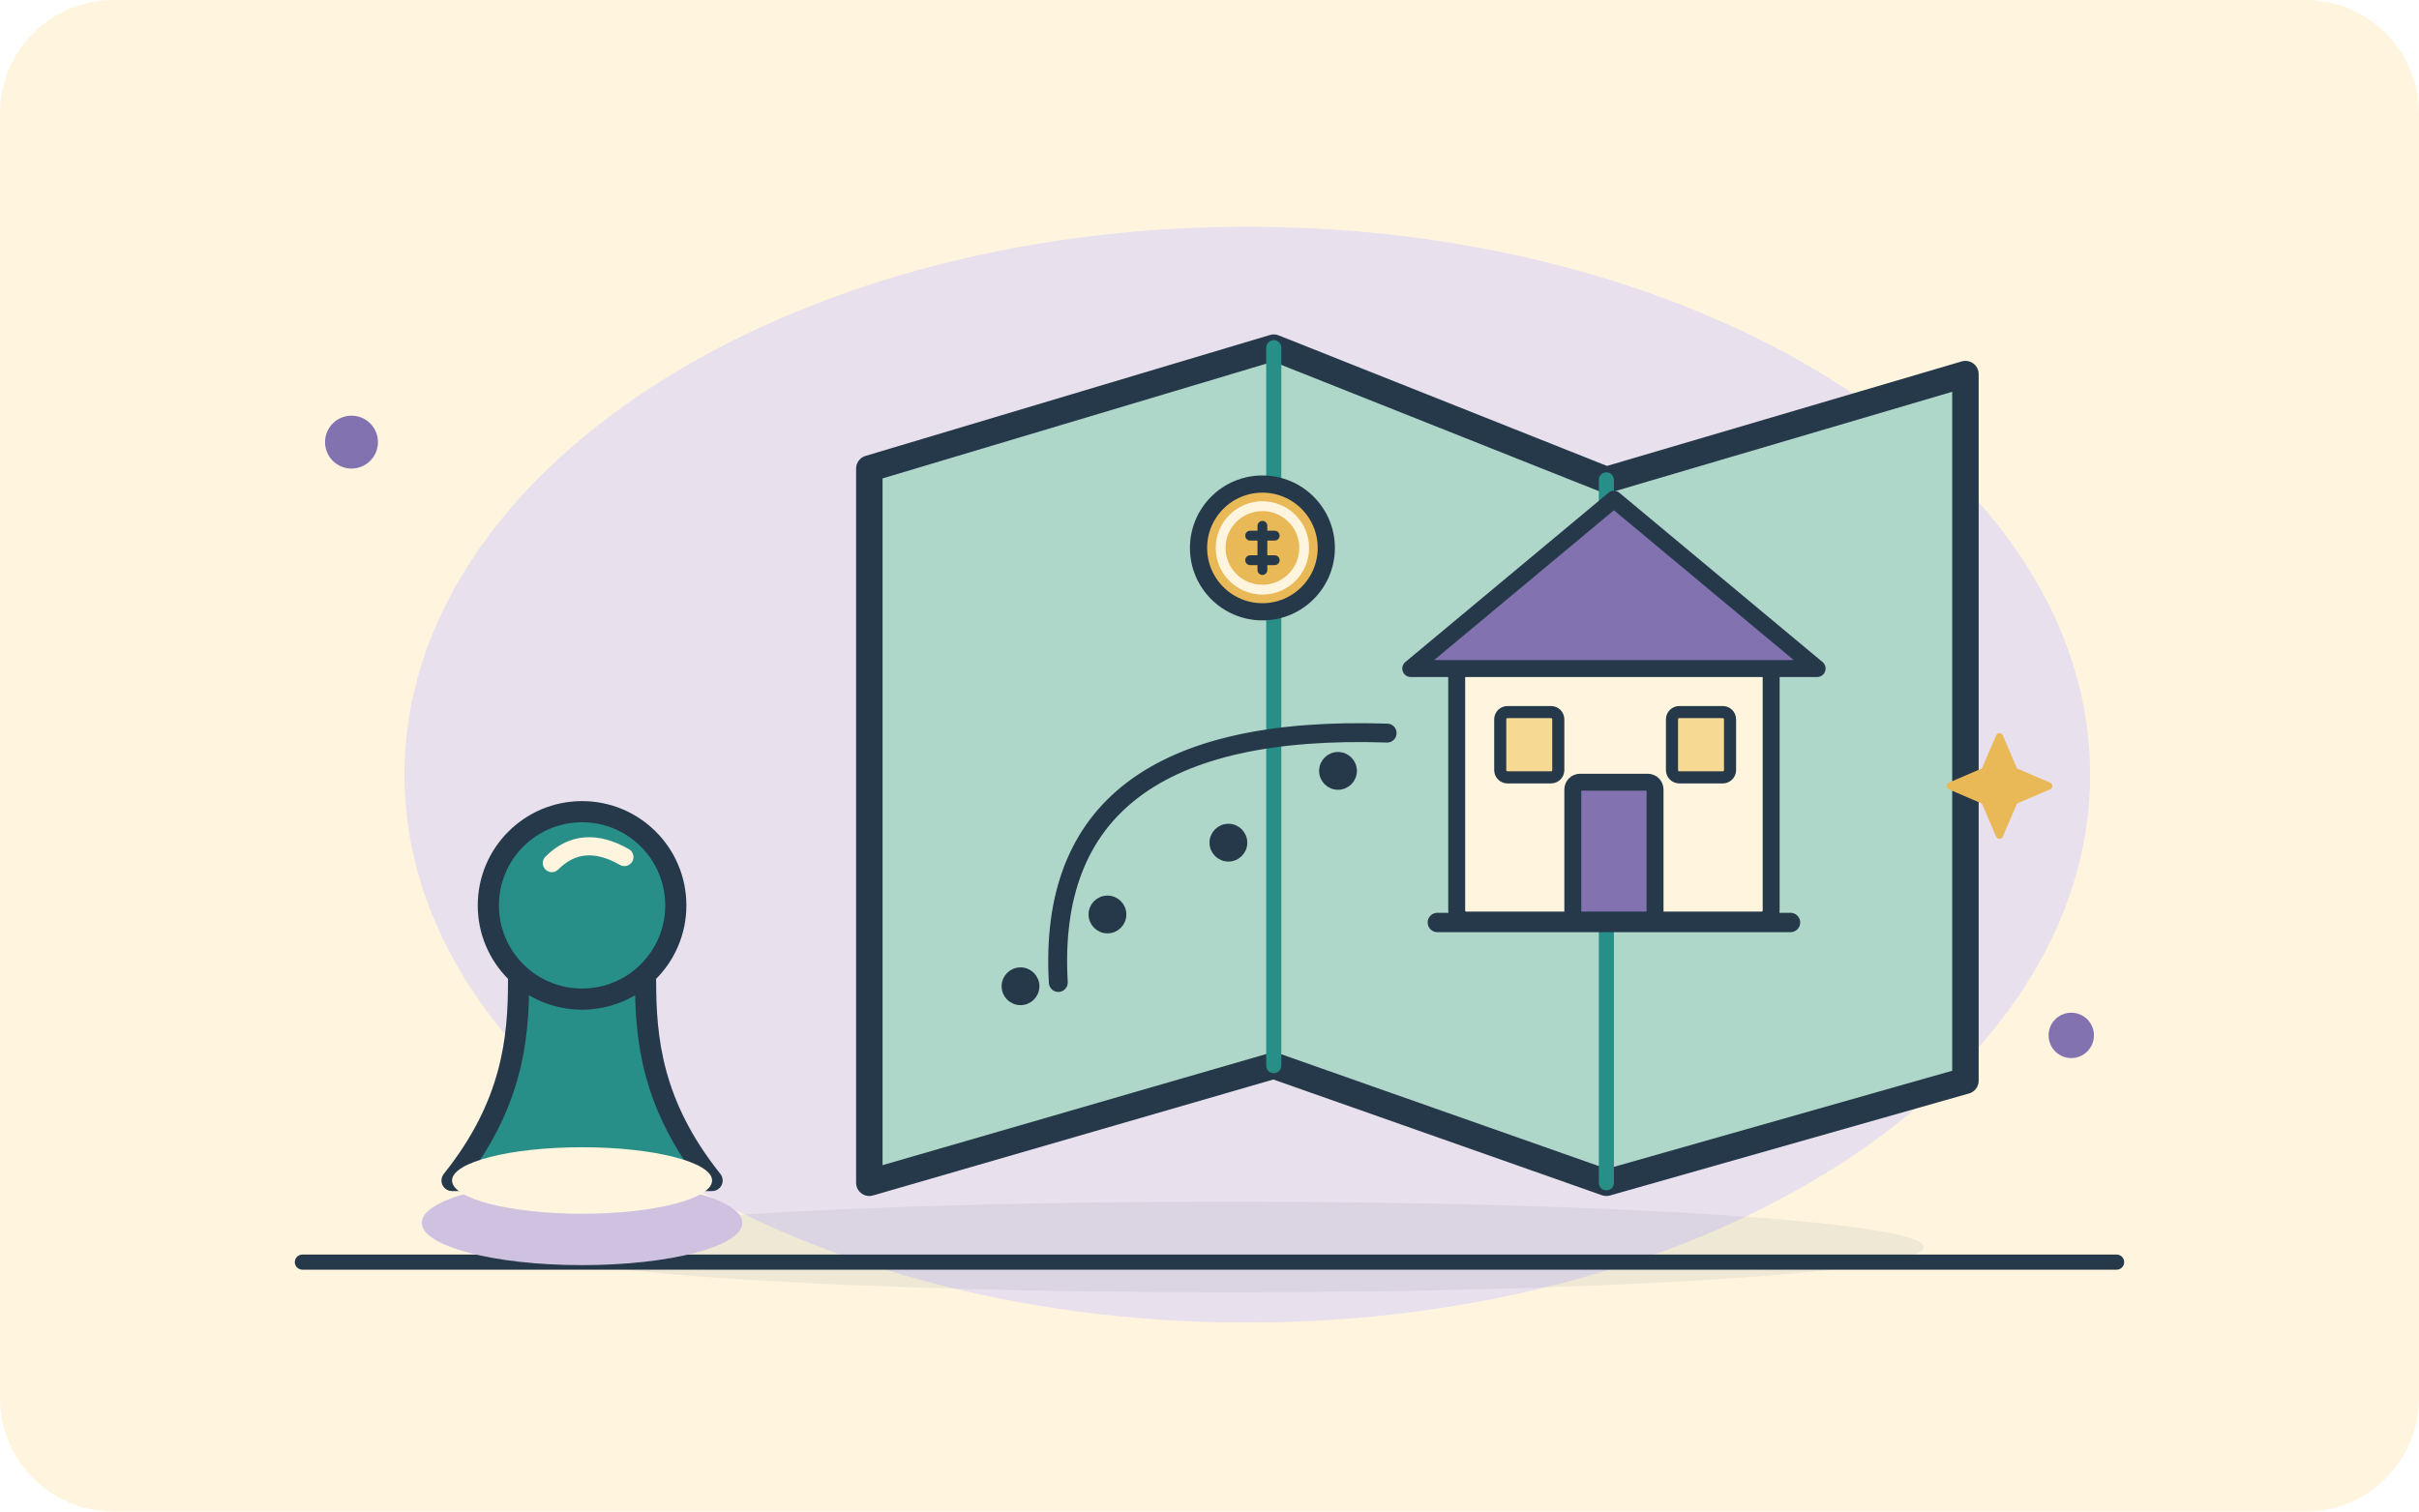
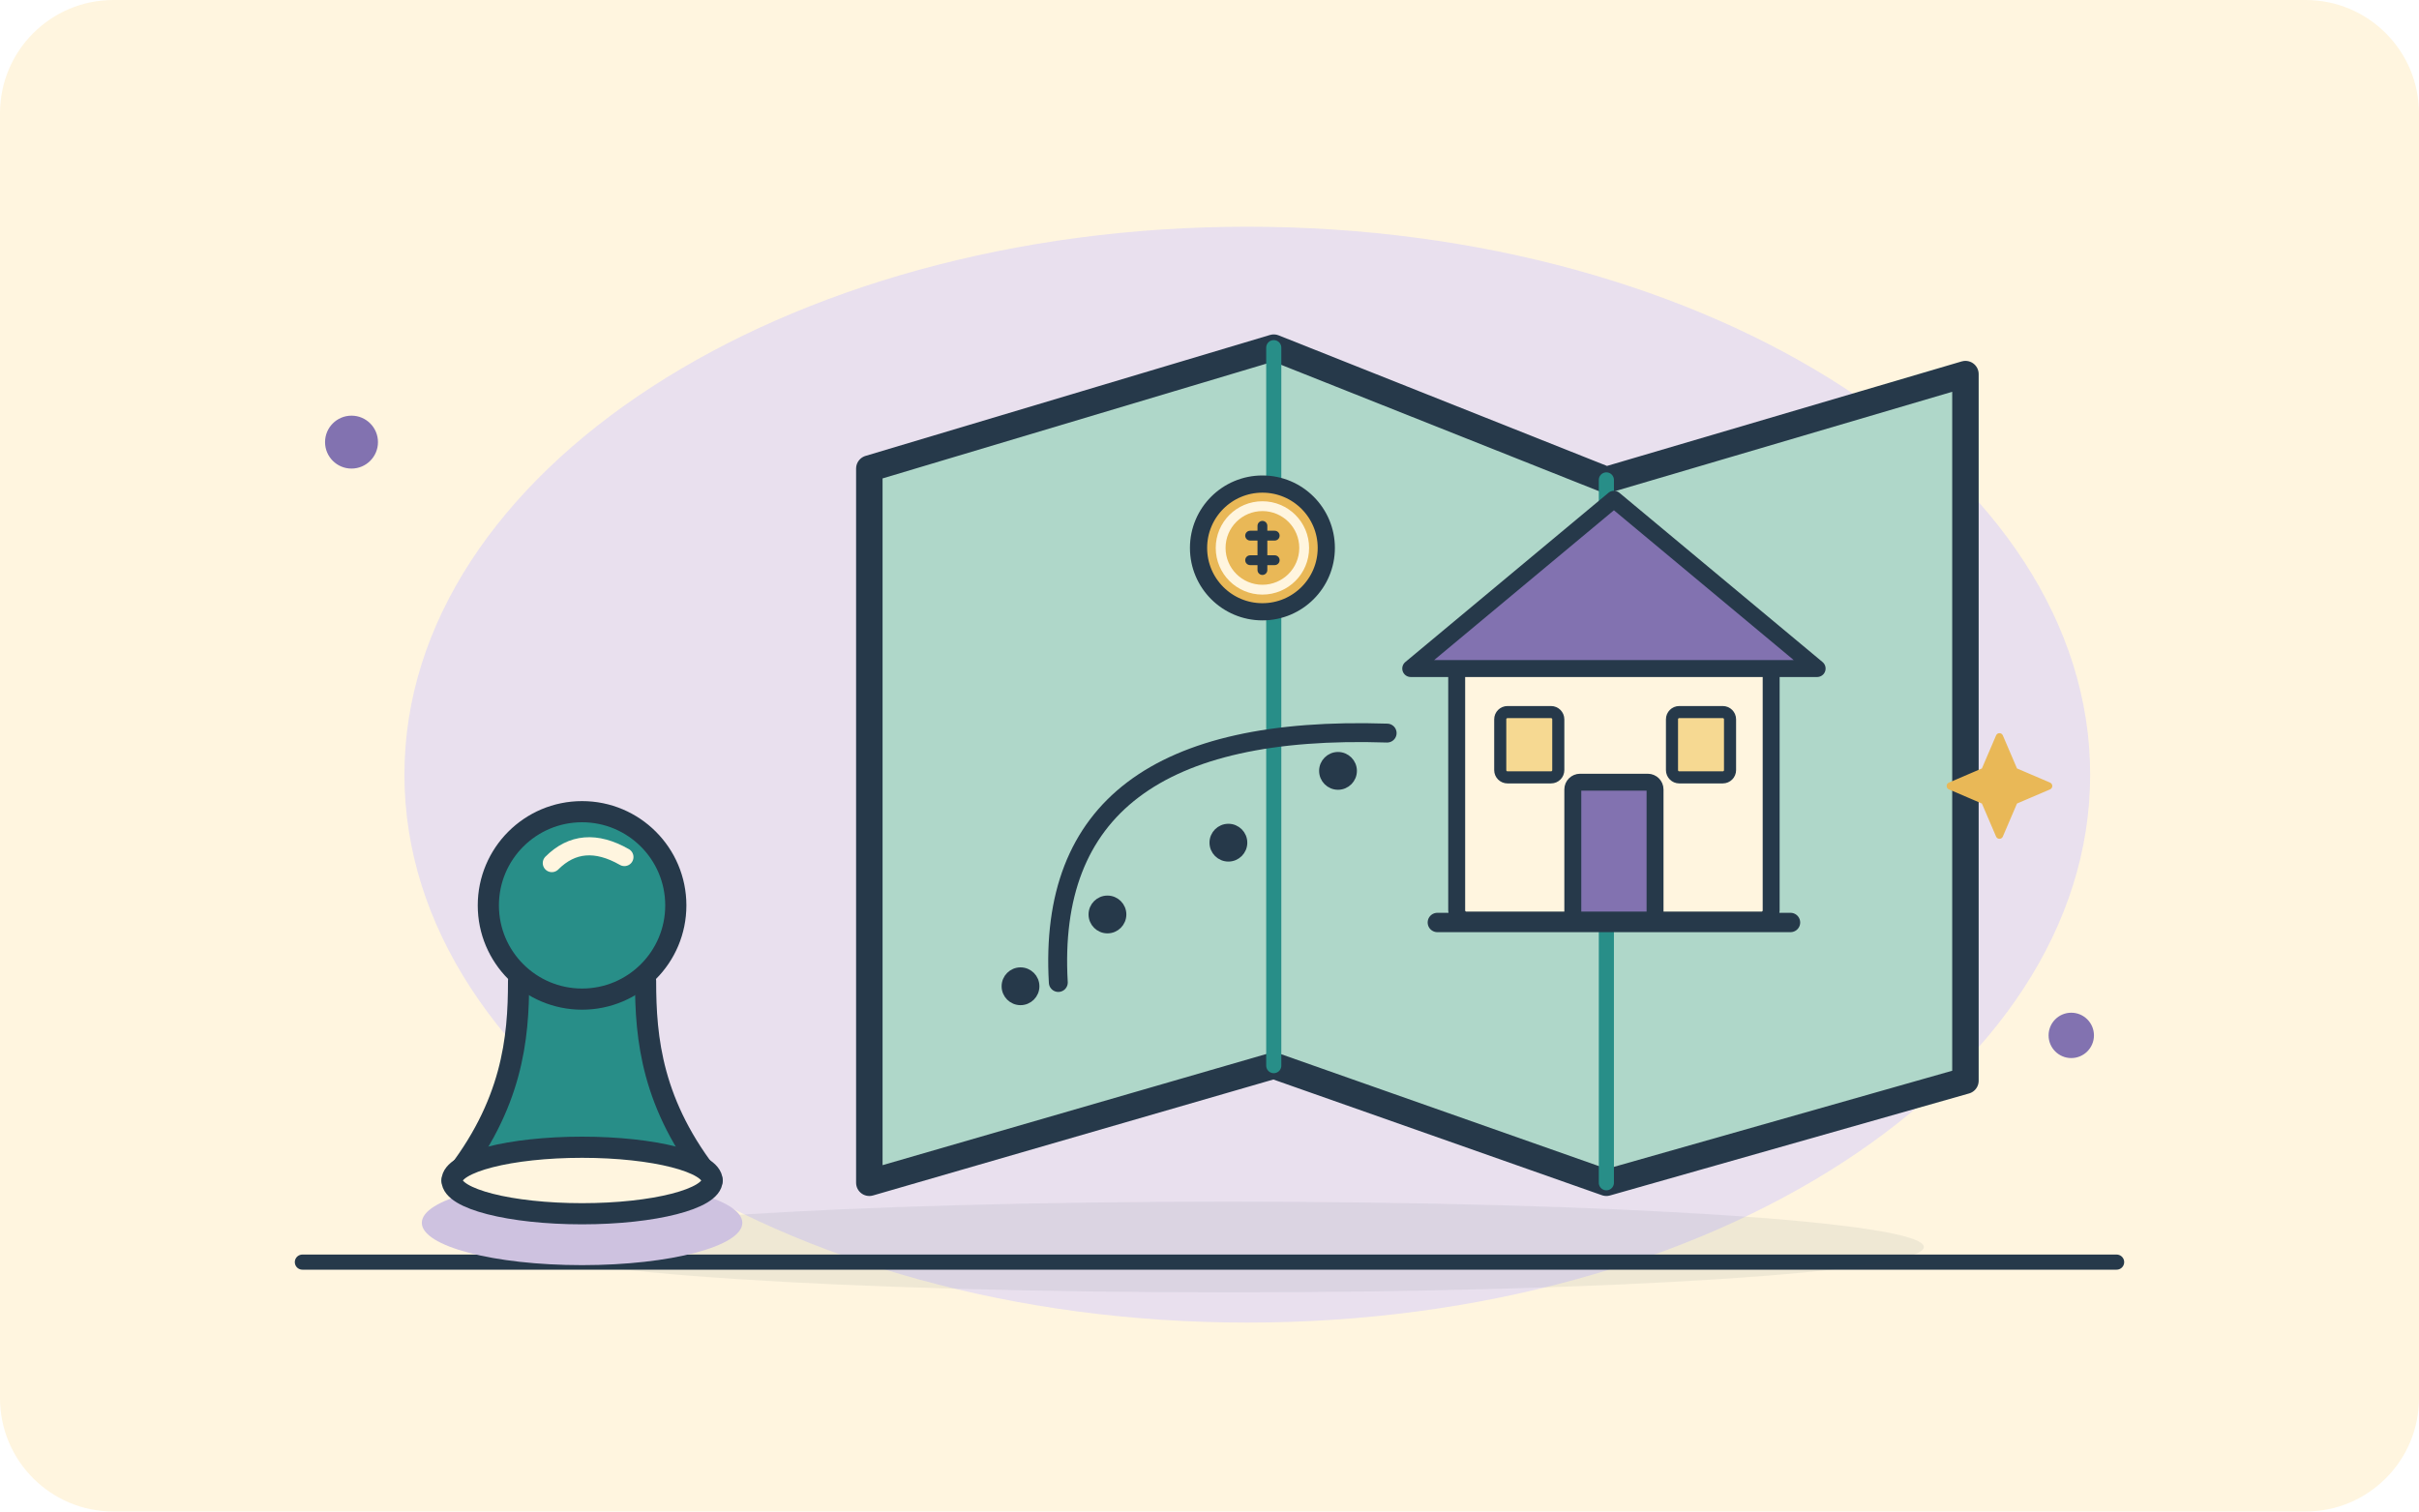
<svg xmlns="http://www.w3.org/2000/svg" width="640" height="400" viewBox="0 0 640 400">
  <rect width="640" height="400" rx="30" fill="#fff5df" />
  <ellipse cx="330" cy="205" rx="223" ry="145" fill="#e9e0ee" />
  <path d="M80 334H560" fill="none" stroke="#26394a" stroke-width="4" stroke-linecap="round" stroke-linejoin="round" />
  <ellipse cx="325" cy="330" rx="184" ry="12" fill="#26394a12" />
  <circle cx="93" cy="117" r="6" fill="#8272b0" stroke="#8272b0" stroke-width="2" />
  <circle cx="548" cy="274" r="5" fill="#8272b0" stroke="#8272b0" stroke-width="2" />
  <path d="M230 124 337 92 425 127 520 99V286L425 313 337 282 230 313Z" fill="#afd7c9" stroke="#26394a" stroke-width="7" stroke-linecap="round" stroke-linejoin="round" />
  <path d="M337 92V282M425 127V313" fill="none" stroke="#288e88" stroke-width="4" stroke-linecap="round" stroke-linejoin="round" />
  <g transform="translate(427 191) scale(0.64) rotate(0)">
    <rect x="-65" y="-28" width="130" height="110" rx="4" fill="#fff5df" stroke="#26394a" stroke-width="7" />
    <path d="M-84 -22 0 -92 84 -22Z" fill="#8272b0" stroke="#26394a" stroke-width="7" stroke-linecap="round" stroke-linejoin="round" />
    <rect x="-17" y="25" width="34" height="57" rx="3" fill="#8272b0" stroke="#26394a" stroke-width="7" />
    <rect x="-47" y="-4" width="24" height="27" rx="3" fill="#f6d992" stroke="#26394a" stroke-width="5" />
    <rect x="24" y="-4" width="24" height="27" rx="3" fill="#f6d992" stroke="#26394a" stroke-width="5" />
    <path d="M-73 83H73" fill="none" stroke="#26394a" stroke-width="8" stroke-linecap="round" stroke-linejoin="round" />
  </g>
  <path d="M280 260Q276 191 367 194" fill="none" stroke="#26394a" stroke-width="5" stroke-linecap="round" stroke-linejoin="round" />
  <circle cx="270" cy="261" r="4" fill="#26394a" stroke="#26394a" stroke-width="2" />
  <circle cx="293" cy="242" r="4" fill="#26394a" stroke="#26394a" stroke-width="2" />
  <circle cx="325" cy="223" r="4" fill="#26394a" stroke="#26394a" stroke-width="2" />
  <circle cx="354" cy="204" r="4" fill="#26394a" stroke="#26394a" stroke-width="2" />
  <g transform="translate(154 270) scale(0.8) rotate(0)">
    <ellipse cx="0" cy="67" rx="53" ry="14" fill="#cec2e0" />
    <path d="M-43 53C-23 28 -21 6 -21 -13H21C21 6 23 28 43 53Z" fill="#288e88" stroke="#26394a" stroke-width="7" stroke-linecap="round" stroke-linejoin="round" />
-     <ellipse cx="0" cy="53" rx="43" ry="11" fill="#fff5df" />
+     <path d="M-43 53A43 11 0 1 0 43 53A43 11 0 1 0 -43 53Z" fill="#fff5df" stroke="#26394a" stroke-width="7" stroke-linecap="round" stroke-linejoin="round" />
    <circle cx="0" cy="-38" r="31" fill="#288e88" stroke="#26394a" stroke-width="7" />
    <path d="M-10 -52Q0 -62 14 -54" fill="none" stroke="#fff5df" stroke-width="6" stroke-linecap="round" stroke-linejoin="round" />
  </g>
  <g transform="translate(334 145) scale(0.65) rotate(0)">
    <circle cx="0" cy="0" r="26" fill="#e9b857" stroke="#26394a" stroke-width="7" />
    <circle cx="0" cy="0" r="17" fill="none" stroke="#fff5df" stroke-width="4" />
    <path d="M0 -9V9M-5 -5H5M-5 5H5" fill="none" stroke="#26394a" stroke-width="4" stroke-linecap="round" stroke-linejoin="round" />
  </g>
  <g transform="translate(529 208) scale(0.65) rotate(0)">
    <path d="M0 -20 6 -6 20 0 6 6 0 20 -6 6 -20 0 -6 -6Z" fill="#e9b857" stroke="#e9b857" stroke-width="3" stroke-linecap="round" stroke-linejoin="round" />
  </g>
</svg>
